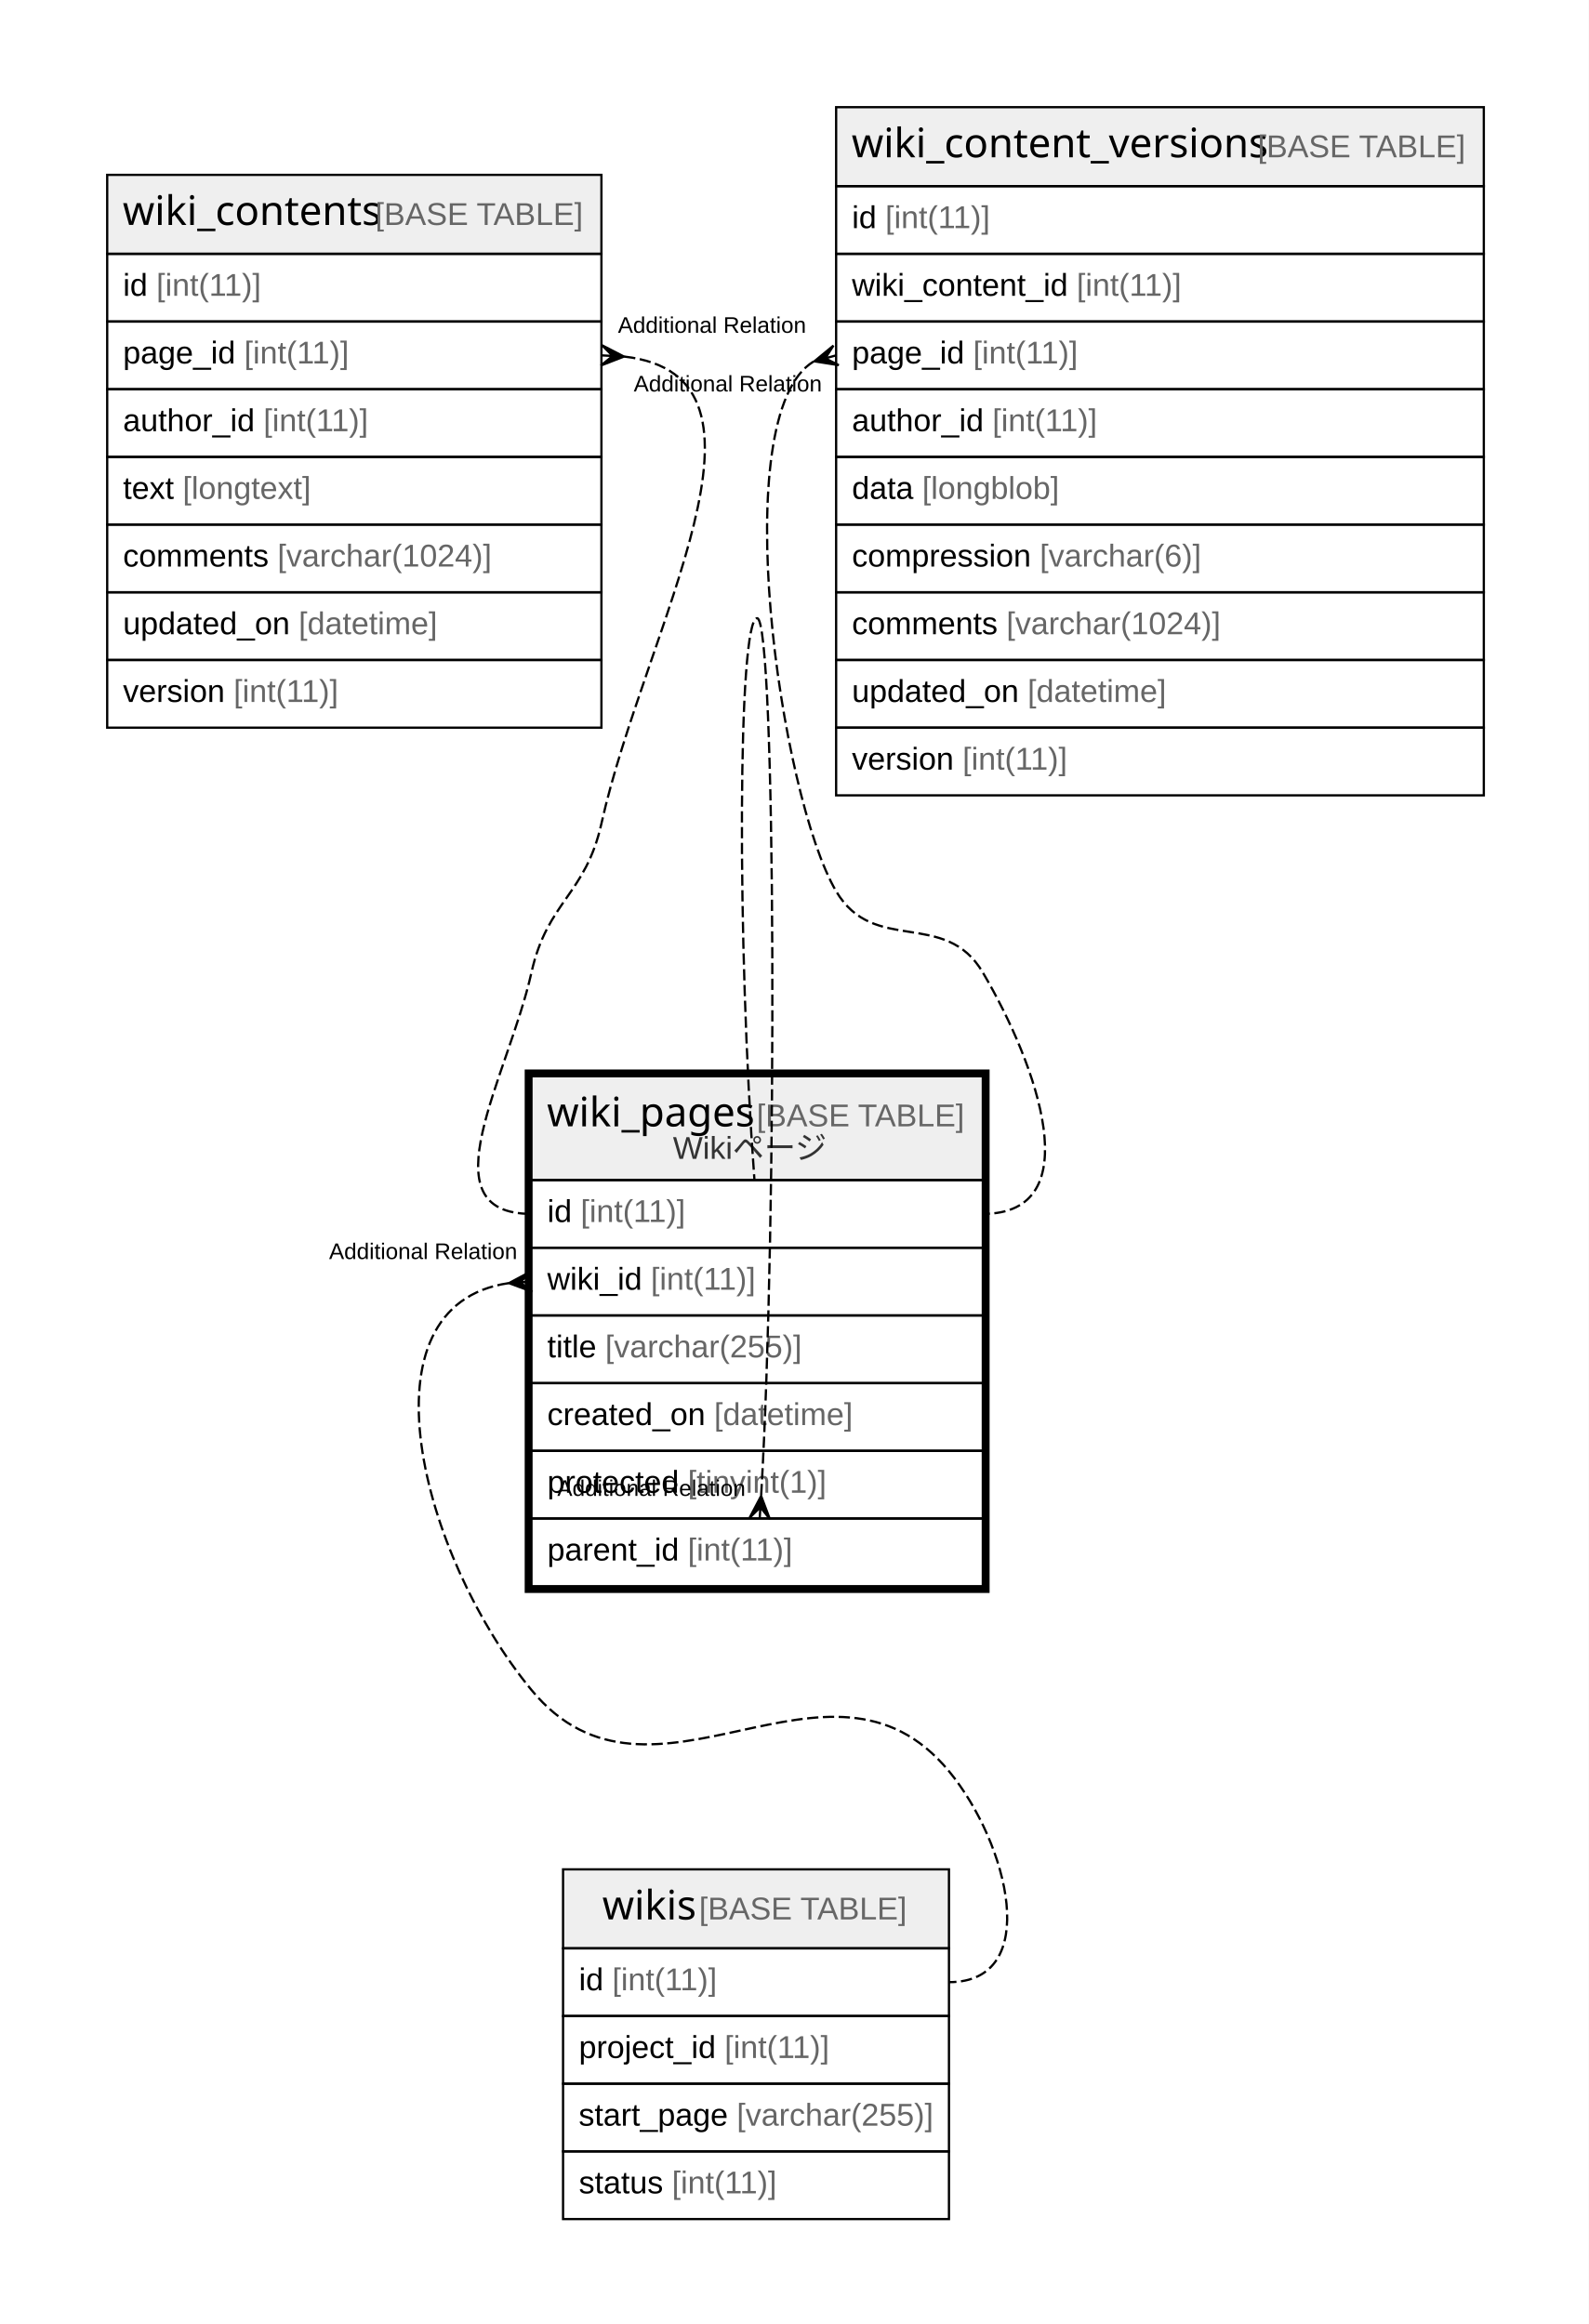
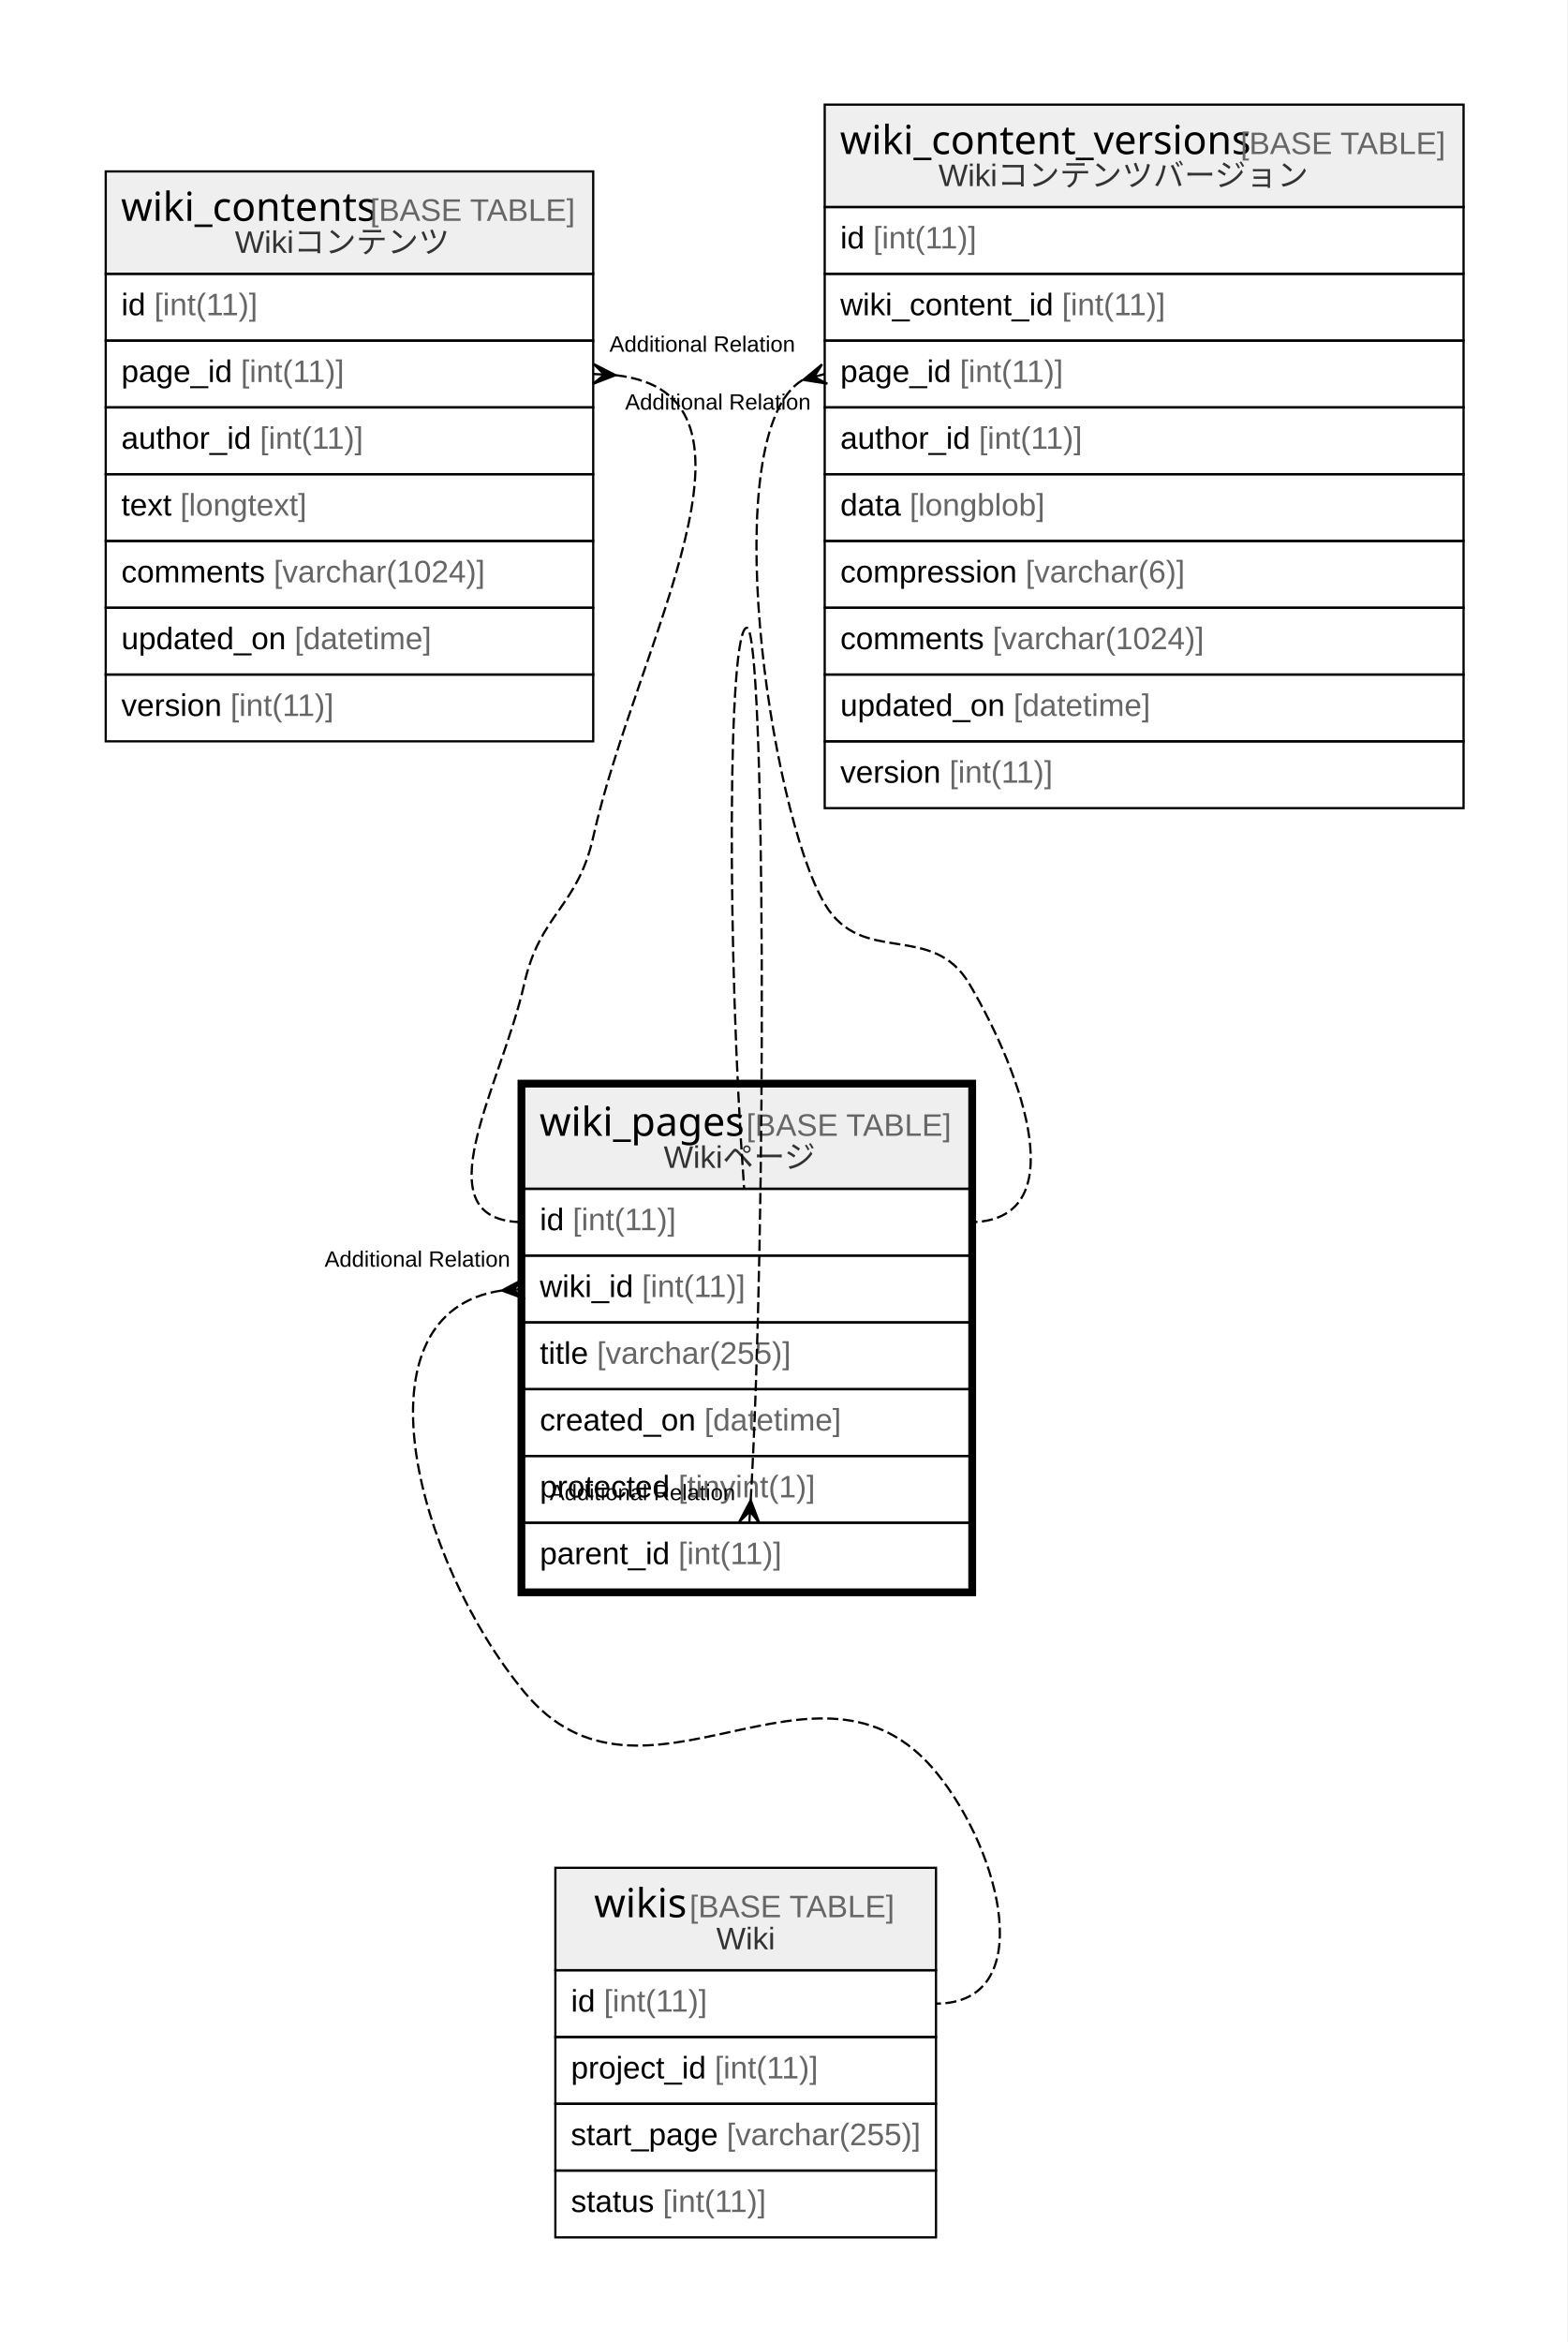
- <svg xmlns="http://www.w3.org/2000/svg" width="704pt" height="1030pt" viewBox="0.00 0.00 704.00 1030.00">
-   <g id="graph0" class="graph" transform="scale(1 1) rotate(0) translate(4 1026)">
-     <polygon fill="#ffffff" stroke="transparent" points="-4,4 -4,-1026 700,-1026 700,4 -4,4" />
+ <svg xmlns="http://www.w3.org/2000/svg" width="704pt" height="1052pt" viewBox="0.00 0.00 704.00 1052.00">
+   <g id="graph0" class="graph" transform="scale(1 1) rotate(0) translate(4 1048)">
+     <polygon fill="#ffffff" stroke="transparent" points="-4,4 -4,-1048 700,-1048 700,4 -4,4" />
    <g id="node1" class="node">
-       <polygon fill="#efefef" stroke="transparent" points="231.5,-503 231.5,-549 431.5,-549 431.5,-503 231.5,-503" />
-       <polygon fill="none" stroke="#000000" points="231.5,-503 231.5,-549 431.5,-549 431.5,-503 231.5,-503" />
-       <text text-anchor="start" x="238.366" y="-526.8" font-family="Arial Bold" font-size="18.00" fill="#000000">wiki_pages</text>
-       <text text-anchor="start" x="327.38" y="-526.8" font-family="Arial" font-size="14.00" fill="#000000"> </text>
-       <text text-anchor="start" x="331.271" y="-526.8" font-family="Arial" font-size="14.00" fill="#666666">[BASE TABLE]</text>
-       <text text-anchor="start" x="294.184" y="-512.4" font-family="Arial" font-size="14.00" fill="#333333">Wikiページ</text>
-       <polygon fill="none" stroke="#000000" points="231.5,-473 231.5,-503 431.5,-503 431.5,-473 231.5,-473" />
-       <text text-anchor="start" x="238.5" y="-484.4" font-family="Arial" font-size="14.00" fill="#000000">id </text>
-       <text text-anchor="start" x="253.28" y="-484.4" font-family="Arial" font-size="14.00" fill="#666666">[int(11)]</text>
-       <polygon fill="none" stroke="#000000" points="231.5,-443 231.5,-473 431.5,-473 431.5,-443 231.5,-443" />
-       <text text-anchor="start" x="238.5" y="-454.4" font-family="Arial" font-size="14.00" fill="#000000">wiki_id </text>
-       <text text-anchor="start" x="284.382" y="-454.4" font-family="Arial" font-size="14.00" fill="#666666">[int(11)]</text>
-       <polygon fill="none" stroke="#000000" points="231.5,-413 231.5,-443 431.5,-443 431.5,-413 231.5,-413" />
-       <text text-anchor="start" x="238.5" y="-424.4" font-family="Arial" font-size="14.00" fill="#000000">title </text>
-       <text text-anchor="start" x="264.168" y="-424.4" font-family="Arial" font-size="14.00" fill="#666666">[varchar(255)]</text>
-       <polygon fill="none" stroke="#000000" points="231.5,-383 231.5,-413 431.5,-413 431.5,-383 231.5,-383" />
-       <text text-anchor="start" x="238.5" y="-394.4" font-family="Arial" font-size="14.00" fill="#000000">created_on </text>
-       <text text-anchor="start" x="312.42" y="-394.4" font-family="Arial" font-size="14.00" fill="#666666">[datetime]</text>
-       <polygon fill="none" stroke="#000000" points="231.5,-353 231.5,-383 431.5,-383 431.5,-353 231.5,-353" />
-       <text text-anchor="start" x="238.5" y="-364.4" font-family="Arial" font-size="14.00" fill="#000000">protected </text>
-       <text text-anchor="start" x="300.745" y="-364.4" font-family="Arial" font-size="14.00" fill="#666666">[tinyint(1)]</text>
-       <polygon fill="none" stroke="#000000" points="231.5,-323 231.5,-353 431.5,-353 431.5,-323 231.5,-323" />
-       <text text-anchor="start" x="238.5" y="-334.4" font-family="Arial" font-size="14.00" fill="#000000">parent_id </text>
-       <text text-anchor="start" x="300.744" y="-334.4" font-family="Arial" font-size="14.00" fill="#666666">[int(11)]</text>
-       <polygon fill="none" stroke="#000000" stroke-width="3" points="230,-321.5 230,-550.5 433,-550.5 433,-321.5 230,-321.5" />
+       <polygon fill="#efefef" stroke="transparent" points="231.5,-514 231.5,-560 431.5,-560 431.5,-514 231.5,-514" />
+       <polygon fill="none" stroke="#000000" points="231.5,-514 231.5,-560 431.5,-560 431.5,-514 231.5,-514" />
+       <text text-anchor="start" x="238.366" y="-537.8" font-family="Arial Bold" font-size="18.00" fill="#000000">wiki_pages</text>
+       <text text-anchor="start" x="327.38" y="-537.8" font-family="Arial" font-size="14.00" fill="#000000"> </text>
+       <text text-anchor="start" x="331.271" y="-537.8" font-family="Arial" font-size="14.00" fill="#666666">[BASE TABLE]</text>
+       <text text-anchor="start" x="294.184" y="-523.4" font-family="Arial" font-size="14.00" fill="#333333">Wikiページ</text>
+       <polygon fill="none" stroke="#000000" points="231.5,-484 231.5,-514 431.5,-514 431.5,-484 231.5,-484" />
+       <text text-anchor="start" x="238.5" y="-495.4" font-family="Arial" font-size="14.00" fill="#000000">id </text>
+       <text text-anchor="start" x="253.28" y="-495.4" font-family="Arial" font-size="14.00" fill="#666666">[int(11)]</text>
+       <polygon fill="none" stroke="#000000" points="231.5,-454 231.5,-484 431.5,-484 431.5,-454 231.5,-454" />
+       <text text-anchor="start" x="238.5" y="-465.4" font-family="Arial" font-size="14.00" fill="#000000">wiki_id </text>
+       <text text-anchor="start" x="284.382" y="-465.4" font-family="Arial" font-size="14.00" fill="#666666">[int(11)]</text>
+       <polygon fill="none" stroke="#000000" points="231.5,-424 231.5,-454 431.5,-454 431.5,-424 231.5,-424" />
+       <text text-anchor="start" x="238.5" y="-435.4" font-family="Arial" font-size="14.00" fill="#000000">title </text>
+       <text text-anchor="start" x="264.168" y="-435.4" font-family="Arial" font-size="14.00" fill="#666666">[varchar(255)]</text>
+       <polygon fill="none" stroke="#000000" points="231.5,-394 231.5,-424 431.5,-424 431.5,-394 231.5,-394" />
+       <text text-anchor="start" x="238.5" y="-405.4" font-family="Arial" font-size="14.00" fill="#000000">created_on </text>
+       <text text-anchor="start" x="312.42" y="-405.4" font-family="Arial" font-size="14.00" fill="#666666">[datetime]</text>
+       <polygon fill="none" stroke="#000000" points="231.5,-364 231.5,-394 431.5,-394 431.5,-364 231.5,-364" />
+       <text text-anchor="start" x="238.5" y="-375.4" font-family="Arial" font-size="14.00" fill="#000000">protected </text>
+       <text text-anchor="start" x="300.745" y="-375.4" font-family="Arial" font-size="14.00" fill="#666666">[tinyint(1)]</text>
+       <polygon fill="none" stroke="#000000" points="231.5,-334 231.5,-364 431.5,-364 431.5,-334 231.5,-334" />
+       <text text-anchor="start" x="238.5" y="-345.4" font-family="Arial" font-size="14.00" fill="#000000">parent_id </text>
+       <text text-anchor="start" x="300.744" y="-345.4" font-family="Arial" font-size="14.00" fill="#666666">[int(11)]</text>
+       <polygon fill="none" stroke="#000000" stroke-width="3" points="230,-332.5 230,-561.5 433,-561.5 433,-332.5 230,-332.5" />
    </g>
    <g id="edge1" class="edge">
-       <path fill="none" stroke="#000000" stroke-dasharray="5,2" d="M333.281,-363.336C340.455,-485.62 339.861,-752 331.5,-752 322.922,-752 322.52,-607.86 330.294,-503.142" />
-       <polygon fill="#000000" stroke="#000000" points="333.26,-363.002 337.126,-352.74 332.947,-358.012 332.634,-353.021 332.634,-353.021 332.634,-353.021 332.947,-358.012 328.143,-353.303 333.26,-363.002 333.26,-363.002" />
-       <text text-anchor="start" x="242.959" y="-363.021" font-family="Arial" font-size="10.00" fill="#000000">Additional Relation</text>
+       <path fill="none" stroke="#000000" stroke-dasharray="5,2" d="M333.26,-374.192C340.456,-497.355 339.869,-766 331.5,-766 322.922,-766 322.52,-620.043 330.294,-514.289" />
+       <polygon fill="#000000" stroke="#000000" points="333.257,-374.139 337.126,-363.879 332.945,-369.149 332.634,-364.159 332.634,-364.159 332.634,-364.159 332.945,-369.149 328.143,-364.439 333.257,-374.139 333.257,-374.139" />
+       <text text-anchor="start" x="242.959" y="-374.159" font-family="Arial" font-size="10.00" fill="#000000">Additional Relation</text>
    </g>
    <g id="node4" class="node">
-       <polygon fill="#efefef" stroke="transparent" points="245.5,-162.5 245.5,-197.5 416.5,-197.5 416.5,-162.5 245.5,-162.5" />
-       <polygon fill="none" stroke="#000000" points="245.5,-162.5 245.5,-197.5 416.5,-197.5 416.5,-162.5 245.5,-162.5" />
-       <text text-anchor="start" x="262.882" y="-175.3" font-family="Arial Bold" font-size="18.00" fill="#000000">wikis</text>
-       <text text-anchor="start" x="301.864" y="-175.3" font-family="Arial" font-size="14.00" fill="#000000"> </text>
-       <text text-anchor="start" x="305.755" y="-175.3" font-family="Arial" font-size="14.00" fill="#666666">[BASE TABLE]</text>
-       <polygon fill="none" stroke="#000000" points="245.5,-132.5 245.5,-162.5 416.5,-162.5 416.5,-132.5 245.5,-132.5" />
-       <text text-anchor="start" x="252.5" y="-143.9" font-family="Arial" font-size="14.00" fill="#000000">id </text>
-       <text text-anchor="start" x="267.28" y="-143.9" font-family="Arial" font-size="14.00" fill="#666666">[int(11)]</text>
-       <polygon fill="none" stroke="#000000" points="245.5,-102.5 245.5,-132.5 416.5,-132.5 416.5,-102.5 245.5,-102.5" />
-       <text text-anchor="start" x="252.5" y="-113.9" font-family="Arial" font-size="14.00" fill="#000000">project_id </text>
-       <text text-anchor="start" x="317.068" y="-113.9" font-family="Arial" font-size="14.00" fill="#666666">[int(11)]</text>
-       <polygon fill="none" stroke="#000000" points="245.5,-72.5 245.5,-102.5 416.5,-102.5 416.5,-72.5 245.5,-72.5" />
-       <text text-anchor="start" x="252.426" y="-83.9" font-family="Arial" font-size="14.00" fill="#000000">start_page </text>
-       <text text-anchor="start" x="322.454" y="-83.9" font-family="Arial" font-size="14.00" fill="#666666">[varchar(255)]</text>
-       <polygon fill="none" stroke="#000000" points="245.5,-42.5 245.5,-72.5 416.5,-72.5 416.5,-42.5 245.5,-42.5" />
-       <text text-anchor="start" x="252.5" y="-53.9" font-family="Arial" font-size="14.00" fill="#000000">status </text>
-       <text text-anchor="start" x="293.737" y="-53.9" font-family="Arial" font-size="14.00" fill="#666666">[int(11)]</text>
+       <polygon fill="#efefef" stroke="transparent" points="245.5,-163 245.5,-209 416.5,-209 416.5,-163 245.5,-163" />
+       <polygon fill="none" stroke="#000000" points="245.5,-163 245.5,-209 416.5,-209 416.5,-163 245.5,-163" />
+       <text text-anchor="start" x="262.882" y="-186.8" font-family="Arial Bold" font-size="18.00" fill="#000000">wikis</text>
+       <text text-anchor="start" x="301.864" y="-186.8" font-family="Arial" font-size="14.00" fill="#000000"> </text>
+       <text text-anchor="start" x="305.755" y="-186.8" font-family="Arial" font-size="14.00" fill="#666666">[BASE TABLE]</text>
+       <text text-anchor="start" x="317.786" y="-172.4" font-family="Arial" font-size="14.00" fill="#333333">Wiki</text>
+       <polygon fill="none" stroke="#000000" points="245.5,-133 245.5,-163 416.5,-163 416.5,-133 245.5,-133" />
+       <text text-anchor="start" x="252.5" y="-144.4" font-family="Arial" font-size="14.00" fill="#000000">id </text>
+       <text text-anchor="start" x="267.28" y="-144.4" font-family="Arial" font-size="14.00" fill="#666666">[int(11)]</text>
+       <polygon fill="none" stroke="#000000" points="245.5,-103 245.5,-133 416.5,-133 416.5,-103 245.5,-103" />
+       <text text-anchor="start" x="252.5" y="-114.4" font-family="Arial" font-size="14.00" fill="#000000">project_id </text>
+       <text text-anchor="start" x="317.068" y="-114.4" font-family="Arial" font-size="14.00" fill="#666666">[int(11)]</text>
+       <polygon fill="none" stroke="#000000" points="245.5,-73 245.5,-103 416.5,-103 416.5,-73 245.5,-73" />
+       <text text-anchor="start" x="252.426" y="-84.4" font-family="Arial" font-size="14.00" fill="#000000">start_page </text>
+       <text text-anchor="start" x="322.454" y="-84.4" font-family="Arial" font-size="14.00" fill="#666666">[varchar(255)]</text>
+       <polygon fill="none" stroke="#000000" points="245.5,-43 245.5,-73 416.5,-73 416.5,-43 245.5,-43" />
+       <text text-anchor="start" x="252.5" y="-54.4" font-family="Arial" font-size="14.00" fill="#000000">status </text>
+       <text text-anchor="start" x="293.737" y="-54.4" font-family="Arial" font-size="14.00" fill="#666666">[int(11)]</text>
    </g>
    <g id="edge4" class="edge">
-       <path fill="none" stroke="#000000" stroke-dasharray="5,2" d="M221.315,-457.296C153.731,-447.43 182.636,-336.289 231.5,-277 284.774,-212.36 363.226,-305.64 416.5,-241 442.929,-208.932 458.056,-147.5 416.5,-147.5" />
-       <polygon fill="#000000" stroke="#000000" points="221.524,-457.31 231.19,-462.489 226.512,-457.655 231.5,-458 231.5,-458 231.5,-458 226.512,-457.655 231.81,-453.511 221.524,-457.31 221.524,-457.31" />
-       <text text-anchor="start" x="141.825" y="-468" font-family="Arial" font-size="10.00" fill="#000000">Additional Relation</text>
+       <path fill="none" stroke="#000000" stroke-dasharray="5,2" d="M221.315,-468.296C153.731,-458.43 182.636,-347.289 231.5,-288 284.774,-223.36 363.226,-316.64 416.5,-252 445.897,-216.331 462.722,-148 416.5,-148" />
+       <polygon fill="#000000" stroke="#000000" points="221.524,-468.31 231.19,-473.489 226.512,-468.655 231.5,-469 231.5,-469 231.5,-469 226.512,-468.655 231.81,-464.511 221.524,-468.31 221.524,-468.31" />
+       <text text-anchor="start" x="141.825" y="-479" font-family="Arial" font-size="10.00" fill="#000000">Additional Relation</text>
    </g>
    <g id="node2" class="node">
-       <polygon fill="#efefef" stroke="transparent" points="43.5,-913.5 43.5,-948.5 262.5,-948.5 262.5,-913.5 43.5,-913.5" />
-       <polygon fill="none" stroke="#000000" points="43.5,-913.5 43.5,-948.5 262.5,-948.5 262.5,-913.5 43.5,-913.5" />
-       <text text-anchor="start" x="50.364" y="-926.3" font-family="Arial Bold" font-size="18.00" fill="#000000">wiki_contents</text>
-       <text text-anchor="start" x="158.382" y="-926.3" font-family="Arial" font-size="14.00" fill="#000000"> </text>
-       <text text-anchor="start" x="162.273" y="-926.3" font-family="Arial" font-size="14.00" fill="#666666">[BASE TABLE]</text>
-       <polygon fill="none" stroke="#000000" points="43.5,-883.5 43.5,-913.5 262.5,-913.5 262.5,-883.5 43.5,-883.5" />
-       <text text-anchor="start" x="50.5" y="-894.9" font-family="Arial" font-size="14.00" fill="#000000">id </text>
-       <text text-anchor="start" x="65.28" y="-894.9" font-family="Arial" font-size="14.00" fill="#666666">[int(11)]</text>
-       <polygon fill="none" stroke="#000000" points="43.5,-853.5 43.5,-883.5 262.5,-883.5 262.5,-853.5 43.5,-853.5" />
-       <text text-anchor="start" x="50.5" y="-864.9" font-family="Arial" font-size="14.00" fill="#000000">page_id </text>
-       <text text-anchor="start" x="104.193" y="-864.9" font-family="Arial" font-size="14.00" fill="#666666">[int(11)]</text>
-       <polygon fill="none" stroke="#000000" points="43.5,-823.5 43.5,-853.5 262.5,-853.5 262.5,-823.5 43.5,-823.5" />
-       <text text-anchor="start" x="50.5" y="-834.9" font-family="Arial" font-size="14.00" fill="#000000">author_id </text>
-       <text text-anchor="start" x="112.744" y="-834.9" font-family="Arial" font-size="14.00" fill="#666666">[int(11)]</text>
-       <polygon fill="none" stroke="#000000" points="43.5,-793.5 43.5,-823.5 262.5,-823.5 262.5,-793.5 43.5,-793.5" />
-       <text text-anchor="start" x="50.5" y="-804.9" font-family="Arial" font-size="14.00" fill="#000000">text </text>
-       <text text-anchor="start" x="76.954" y="-804.9" font-family="Arial" font-size="14.00" fill="#666666">[longtext]</text>
-       <polygon fill="none" stroke="#000000" points="43.5,-763.5 43.5,-793.5 262.5,-793.5 262.5,-763.5 43.5,-763.5" />
-       <text text-anchor="start" x="50.5" y="-774.9" font-family="Arial" font-size="14.00" fill="#000000">comments </text>
-       <text text-anchor="start" x="118.95" y="-774.9" font-family="Arial" font-size="14.00" fill="#666666">[varchar(1024)]</text>
-       <polygon fill="none" stroke="#000000" points="43.5,-733.5 43.5,-763.5 262.5,-763.5 262.5,-733.5 43.5,-733.5" />
-       <text text-anchor="start" x="50.5" y="-744.9" font-family="Arial" font-size="14.00" fill="#000000">updated_on </text>
-       <text text-anchor="start" x="128.325" y="-744.9" font-family="Arial" font-size="14.00" fill="#666666">[datetime]</text>
-       <polygon fill="none" stroke="#000000" points="43.5,-703.5 43.5,-733.5 262.5,-733.5 262.5,-703.5 43.5,-703.5" />
-       <text text-anchor="start" x="50.5" y="-714.9" font-family="Arial" font-size="14.00" fill="#000000">version </text>
-       <text text-anchor="start" x="99.506" y="-714.9" font-family="Arial" font-size="14.00" fill="#666666">[int(11)]</text>
+       <polygon fill="#efefef" stroke="transparent" points="43.5,-925 43.5,-971 262.5,-971 262.5,-925 43.5,-925" />
+       <polygon fill="none" stroke="#000000" points="43.5,-925 43.5,-971 262.5,-971 262.5,-925 43.5,-925" />
+       <text text-anchor="start" x="50.364" y="-948.8" font-family="Arial Bold" font-size="18.00" fill="#000000">wiki_contents</text>
+       <text text-anchor="start" x="158.382" y="-948.8" font-family="Arial" font-size="14.00" fill="#000000"> </text>
+       <text text-anchor="start" x="162.273" y="-948.8" font-family="Arial" font-size="14.00" fill="#666666">[BASE TABLE]</text>
+       <text text-anchor="start" x="101.549" y="-934.4" font-family="Arial" font-size="14.00" fill="#333333">Wikiコンテンツ</text>
+       <polygon fill="none" stroke="#000000" points="43.5,-895 43.5,-925 262.5,-925 262.5,-895 43.5,-895" />
+       <text text-anchor="start" x="50.5" y="-906.4" font-family="Arial" font-size="14.00" fill="#000000">id </text>
+       <text text-anchor="start" x="65.28" y="-906.4" font-family="Arial" font-size="14.00" fill="#666666">[int(11)]</text>
+       <polygon fill="none" stroke="#000000" points="43.5,-865 43.5,-895 262.5,-895 262.5,-865 43.5,-865" />
+       <text text-anchor="start" x="50.5" y="-876.4" font-family="Arial" font-size="14.00" fill="#000000">page_id </text>
+       <text text-anchor="start" x="104.193" y="-876.4" font-family="Arial" font-size="14.00" fill="#666666">[int(11)]</text>
+       <polygon fill="none" stroke="#000000" points="43.5,-835 43.5,-865 262.5,-865 262.5,-835 43.5,-835" />
+       <text text-anchor="start" x="50.5" y="-846.4" font-family="Arial" font-size="14.00" fill="#000000">author_id </text>
+       <text text-anchor="start" x="112.744" y="-846.4" font-family="Arial" font-size="14.00" fill="#666666">[int(11)]</text>
+       <polygon fill="none" stroke="#000000" points="43.5,-805 43.5,-835 262.5,-835 262.5,-805 43.5,-805" />
+       <text text-anchor="start" x="50.5" y="-816.4" font-family="Arial" font-size="14.00" fill="#000000">text </text>
+       <text text-anchor="start" x="76.954" y="-816.4" font-family="Arial" font-size="14.00" fill="#666666">[longtext]</text>
+       <polygon fill="none" stroke="#000000" points="43.5,-775 43.5,-805 262.5,-805 262.5,-775 43.5,-775" />
+       <text text-anchor="start" x="50.5" y="-786.4" font-family="Arial" font-size="14.00" fill="#000000">comments </text>
+       <text text-anchor="start" x="118.95" y="-786.4" font-family="Arial" font-size="14.00" fill="#666666">[varchar(1024)]</text>
+       <polygon fill="none" stroke="#000000" points="43.5,-745 43.5,-775 262.5,-775 262.5,-745 43.5,-745" />
+       <text text-anchor="start" x="50.5" y="-756.4" font-family="Arial" font-size="14.00" fill="#000000">updated_on </text>
+       <text text-anchor="start" x="128.325" y="-756.4" font-family="Arial" font-size="14.00" fill="#666666">[datetime]</text>
+       <polygon fill="none" stroke="#000000" points="43.5,-715 43.5,-745 262.5,-745 262.5,-715 43.5,-715" />
+       <text text-anchor="start" x="50.5" y="-726.4" font-family="Arial" font-size="14.00" fill="#000000">version </text>
+       <text text-anchor="start" x="99.506" y="-726.4" font-family="Arial" font-size="14.00" fill="#666666">[int(11)]</text>
    </g>
    <g id="edge2" class="edge">
-       <path fill="none" stroke="#000000" stroke-dasharray="5,2" d="M272.568,-867.971C349.166,-859.363 281.801,-747.492 262.5,-661 255.442,-629.37 238.558,-626.63 231.5,-595 221.143,-548.586 183.944,-488 231.5,-488" />
-       <polygon fill="#000000" stroke="#000000" points="272.486,-867.975 262.264,-864.006 267.493,-868.237 262.5,-868.5 262.5,-868.5 262.5,-868.5 267.493,-868.237 262.736,-872.994 272.486,-867.975 272.486,-867.975" />
-       <text text-anchor="start" x="269.825" y="-878.5" font-family="Arial" font-size="10.00" fill="#000000">Additional Relation</text>
+       <path fill="none" stroke="#000000" stroke-dasharray="5,2" d="M272.592,-879.47C349.375,-870.841 281.848,-758.701 262.5,-672 255.442,-640.37 238.558,-637.63 231.5,-606 221.143,-559.586 183.944,-499 231.5,-499" />
+       <polygon fill="#000000" stroke="#000000" points="272.486,-879.475 262.264,-875.506 267.493,-879.737 262.5,-880 262.5,-880 262.5,-880 267.493,-879.737 262.736,-884.494 272.486,-879.475 272.486,-879.475" />
+       <text text-anchor="start" x="269.825" y="-890" font-family="Arial" font-size="10.00" fill="#000000">Additional Relation</text>
    </g>
    <g id="node3" class="node">
-       <polygon fill="#efefef" stroke="transparent" points="366.5,-943.5 366.5,-978.5 653.5,-978.5 653.5,-943.5 366.5,-943.5" />
-       <polygon fill="none" stroke="#000000" points="366.5,-943.5 366.5,-978.5 653.5,-978.5 653.5,-943.5 366.5,-943.5" />
-       <text text-anchor="start" x="373.358" y="-956.3" font-family="Arial Bold" font-size="18.00" fill="#000000">wiki_content_versions</text>
-       <text text-anchor="start" x="549.388" y="-956.3" font-family="Arial" font-size="14.00" fill="#000000"> </text>
-       <text text-anchor="start" x="553.278" y="-956.3" font-family="Arial" font-size="14.00" fill="#666666">[BASE TABLE]</text>
-       <polygon fill="none" stroke="#000000" points="366.5,-913.5 366.5,-943.5 653.5,-943.5 653.5,-913.5 366.5,-913.5" />
-       <text text-anchor="start" x="373.5" y="-924.9" font-family="Arial" font-size="14.00" fill="#000000">id </text>
-       <text text-anchor="start" x="388.28" y="-924.9" font-family="Arial" font-size="14.00" fill="#666666">[int(11)]</text>
-       <polygon fill="none" stroke="#000000" points="366.5,-883.5 366.5,-913.5 653.5,-913.5 653.5,-883.5 366.5,-883.5" />
-       <text text-anchor="start" x="373.5" y="-894.9" font-family="Arial" font-size="14.00" fill="#000000">wiki_content_id </text>
-       <text text-anchor="start" x="473.076" y="-894.9" font-family="Arial" font-size="14.00" fill="#666666">[int(11)]</text>
-       <polygon fill="none" stroke="#000000" points="366.5,-853.5 366.5,-883.5 653.5,-883.5 653.5,-853.5 366.5,-853.5" />
-       <text text-anchor="start" x="373.5" y="-864.9" font-family="Arial" font-size="14.00" fill="#000000">page_id </text>
-       <text text-anchor="start" x="427.193" y="-864.9" font-family="Arial" font-size="14.00" fill="#666666">[int(11)]</text>
-       <polygon fill="none" stroke="#000000" points="366.5,-823.5 366.5,-853.5 653.5,-853.5 653.5,-823.5 366.5,-823.5" />
-       <text text-anchor="start" x="373.5" y="-834.9" font-family="Arial" font-size="14.00" fill="#000000">author_id </text>
-       <text text-anchor="start" x="435.744" y="-834.9" font-family="Arial" font-size="14.00" fill="#666666">[int(11)]</text>
-       <polygon fill="none" stroke="#000000" points="366.5,-793.5 366.5,-823.5 653.5,-823.5 653.5,-793.5 366.5,-793.5" />
-       <text text-anchor="start" x="373.5" y="-804.9" font-family="Arial" font-size="14.00" fill="#000000">data </text>
-       <text text-anchor="start" x="404.629" y="-804.9" font-family="Arial" font-size="14.00" fill="#666666">[longblob]</text>
-       <polygon fill="none" stroke="#000000" points="366.5,-763.5 366.5,-793.5 653.5,-793.5 653.5,-763.5 366.5,-763.5" />
-       <text text-anchor="start" x="373.5" y="-774.9" font-family="Arial" font-size="14.00" fill="#000000">compression </text>
-       <text text-anchor="start" x="456.731" y="-774.9" font-family="Arial" font-size="14.00" fill="#666666">[varchar(6)]</text>
-       <polygon fill="none" stroke="#000000" points="366.5,-733.5 366.5,-763.5 653.5,-763.5 653.5,-733.5 366.5,-733.5" />
-       <text text-anchor="start" x="373.5" y="-744.9" font-family="Arial" font-size="14.00" fill="#000000">comments </text>
-       <text text-anchor="start" x="441.95" y="-744.9" font-family="Arial" font-size="14.00" fill="#666666">[varchar(1024)]</text>
-       <polygon fill="none" stroke="#000000" points="366.5,-703.5 366.5,-733.5 653.5,-733.5 653.5,-703.5 366.5,-703.5" />
-       <text text-anchor="start" x="373.5" y="-714.9" font-family="Arial" font-size="14.00" fill="#000000">updated_on </text>
-       <text text-anchor="start" x="451.325" y="-714.9" font-family="Arial" font-size="14.00" fill="#666666">[datetime]</text>
-       <polygon fill="none" stroke="#000000" points="366.5,-673.5 366.5,-703.5 653.5,-703.5 653.5,-673.5 366.5,-673.5" />
-       <text text-anchor="start" x="373.5" y="-684.9" font-family="Arial" font-size="14.00" fill="#000000">version </text>
-       <text text-anchor="start" x="422.506" y="-684.9" font-family="Arial" font-size="14.00" fill="#666666">[int(11)]</text>
+       <polygon fill="#efefef" stroke="transparent" points="366.5,-955 366.5,-1001 653.5,-1001 653.5,-955 366.5,-955" />
+       <polygon fill="none" stroke="#000000" points="366.5,-955 366.5,-1001 653.5,-1001 653.5,-955 366.5,-955" />
+       <text text-anchor="start" x="373.358" y="-978.8" font-family="Arial Bold" font-size="18.00" fill="#000000">wiki_content_versions</text>
+       <text text-anchor="start" x="549.388" y="-978.8" font-family="Arial" font-size="14.00" fill="#000000"> </text>
+       <text text-anchor="start" x="553.278" y="-978.8" font-family="Arial" font-size="14.00" fill="#666666">[BASE TABLE]</text>
+       <text text-anchor="start" x="417.594" y="-964.4" font-family="Arial" font-size="14.00" fill="#333333">Wikiコンテンツバージョン</text>
+       <polygon fill="none" stroke="#000000" points="366.5,-925 366.5,-955 653.5,-955 653.5,-925 366.5,-925" />
+       <text text-anchor="start" x="373.5" y="-936.4" font-family="Arial" font-size="14.00" fill="#000000">id </text>
+       <text text-anchor="start" x="388.28" y="-936.4" font-family="Arial" font-size="14.00" fill="#666666">[int(11)]</text>
+       <polygon fill="none" stroke="#000000" points="366.5,-895 366.5,-925 653.5,-925 653.5,-895 366.5,-895" />
+       <text text-anchor="start" x="373.5" y="-906.4" font-family="Arial" font-size="14.00" fill="#000000">wiki_content_id </text>
+       <text text-anchor="start" x="473.076" y="-906.4" font-family="Arial" font-size="14.00" fill="#666666">[int(11)]</text>
+       <polygon fill="none" stroke="#000000" points="366.5,-865 366.5,-895 653.5,-895 653.5,-865 366.5,-865" />
+       <text text-anchor="start" x="373.5" y="-876.4" font-family="Arial" font-size="14.00" fill="#000000">page_id </text>
+       <text text-anchor="start" x="427.193" y="-876.4" font-family="Arial" font-size="14.00" fill="#666666">[int(11)]</text>
+       <polygon fill="none" stroke="#000000" points="366.5,-835 366.5,-865 653.5,-865 653.5,-835 366.5,-835" />
+       <text text-anchor="start" x="373.5" y="-846.4" font-family="Arial" font-size="14.00" fill="#000000">author_id </text>
+       <text text-anchor="start" x="435.744" y="-846.4" font-family="Arial" font-size="14.00" fill="#666666">[int(11)]</text>
+       <polygon fill="none" stroke="#000000" points="366.5,-805 366.5,-835 653.5,-835 653.5,-805 366.5,-805" />
+       <text text-anchor="start" x="373.5" y="-816.4" font-family="Arial" font-size="14.00" fill="#000000">data </text>
+       <text text-anchor="start" x="404.629" y="-816.4" font-family="Arial" font-size="14.00" fill="#666666">[longblob]</text>
+       <polygon fill="none" stroke="#000000" points="366.5,-775 366.5,-805 653.5,-805 653.5,-775 366.5,-775" />
+       <text text-anchor="start" x="373.5" y="-786.4" font-family="Arial" font-size="14.00" fill="#000000">compression </text>
+       <text text-anchor="start" x="456.731" y="-786.4" font-family="Arial" font-size="14.00" fill="#666666">[varchar(6)]</text>
+       <polygon fill="none" stroke="#000000" points="366.5,-745 366.5,-775 653.5,-775 653.5,-745 366.5,-745" />
+       <text text-anchor="start" x="373.5" y="-756.4" font-family="Arial" font-size="14.00" fill="#000000">comments </text>
+       <text text-anchor="start" x="441.95" y="-756.4" font-family="Arial" font-size="14.00" fill="#666666">[varchar(1024)]</text>
+       <polygon fill="none" stroke="#000000" points="366.5,-715 366.5,-745 653.5,-745 653.5,-715 366.5,-715" />
+       <text text-anchor="start" x="373.5" y="-726.4" font-family="Arial" font-size="14.00" fill="#000000">updated_on </text>
+       <text text-anchor="start" x="451.325" y="-726.4" font-family="Arial" font-size="14.00" fill="#666666">[datetime]</text>
+       <polygon fill="none" stroke="#000000" points="366.5,-685 366.5,-715 653.5,-715 653.5,-685 366.5,-685" />
+       <text text-anchor="start" x="373.5" y="-696.4" font-family="Arial" font-size="14.00" fill="#000000">version </text>
+       <text text-anchor="start" x="422.506" y="-696.4" font-family="Arial" font-size="14.00" fill="#666666">[int(11)]</text>
    </g>
    <g id="edge3" class="edge">
-       <path fill="none" stroke="#000000" stroke-dasharray="5,2" d="M356.508,-865.77C317.38,-842.22 341.589,-673.273 366.5,-631 383.266,-602.549 414.734,-623.451 431.5,-595 455.644,-554.029 479.056,-488 431.5,-488" />
-       <polygon fill="#000000" stroke="#000000" points="356.854,-865.864 365.314,-872.841 361.677,-867.182 366.5,-868.5 366.5,-868.5 366.5,-868.5 361.677,-867.182 367.686,-864.159 356.854,-865.864 356.854,-865.864" />
-       <text text-anchor="start" x="276.825" y="-852.5" font-family="Arial" font-size="10.00" fill="#000000">Additional Relation</text>
+       <path fill="none" stroke="#000000" stroke-dasharray="5,2" d="M356.487,-877.264C317.277,-853.665 341.537,-684.362 366.5,-642 383.266,-613.549 414.734,-634.451 431.5,-606 455.644,-565.029 479.056,-499 431.5,-499" />
+       <polygon fill="#000000" stroke="#000000" points="356.854,-877.364 365.314,-884.341 361.677,-878.682 366.5,-880 366.5,-880 366.5,-880 361.677,-878.682 367.686,-875.659 356.854,-877.364 356.854,-877.364" />
+       <text text-anchor="start" x="276.825" y="-864" font-family="Arial" font-size="10.00" fill="#000000">Additional Relation</text>
    </g>
  </g>
</svg>
